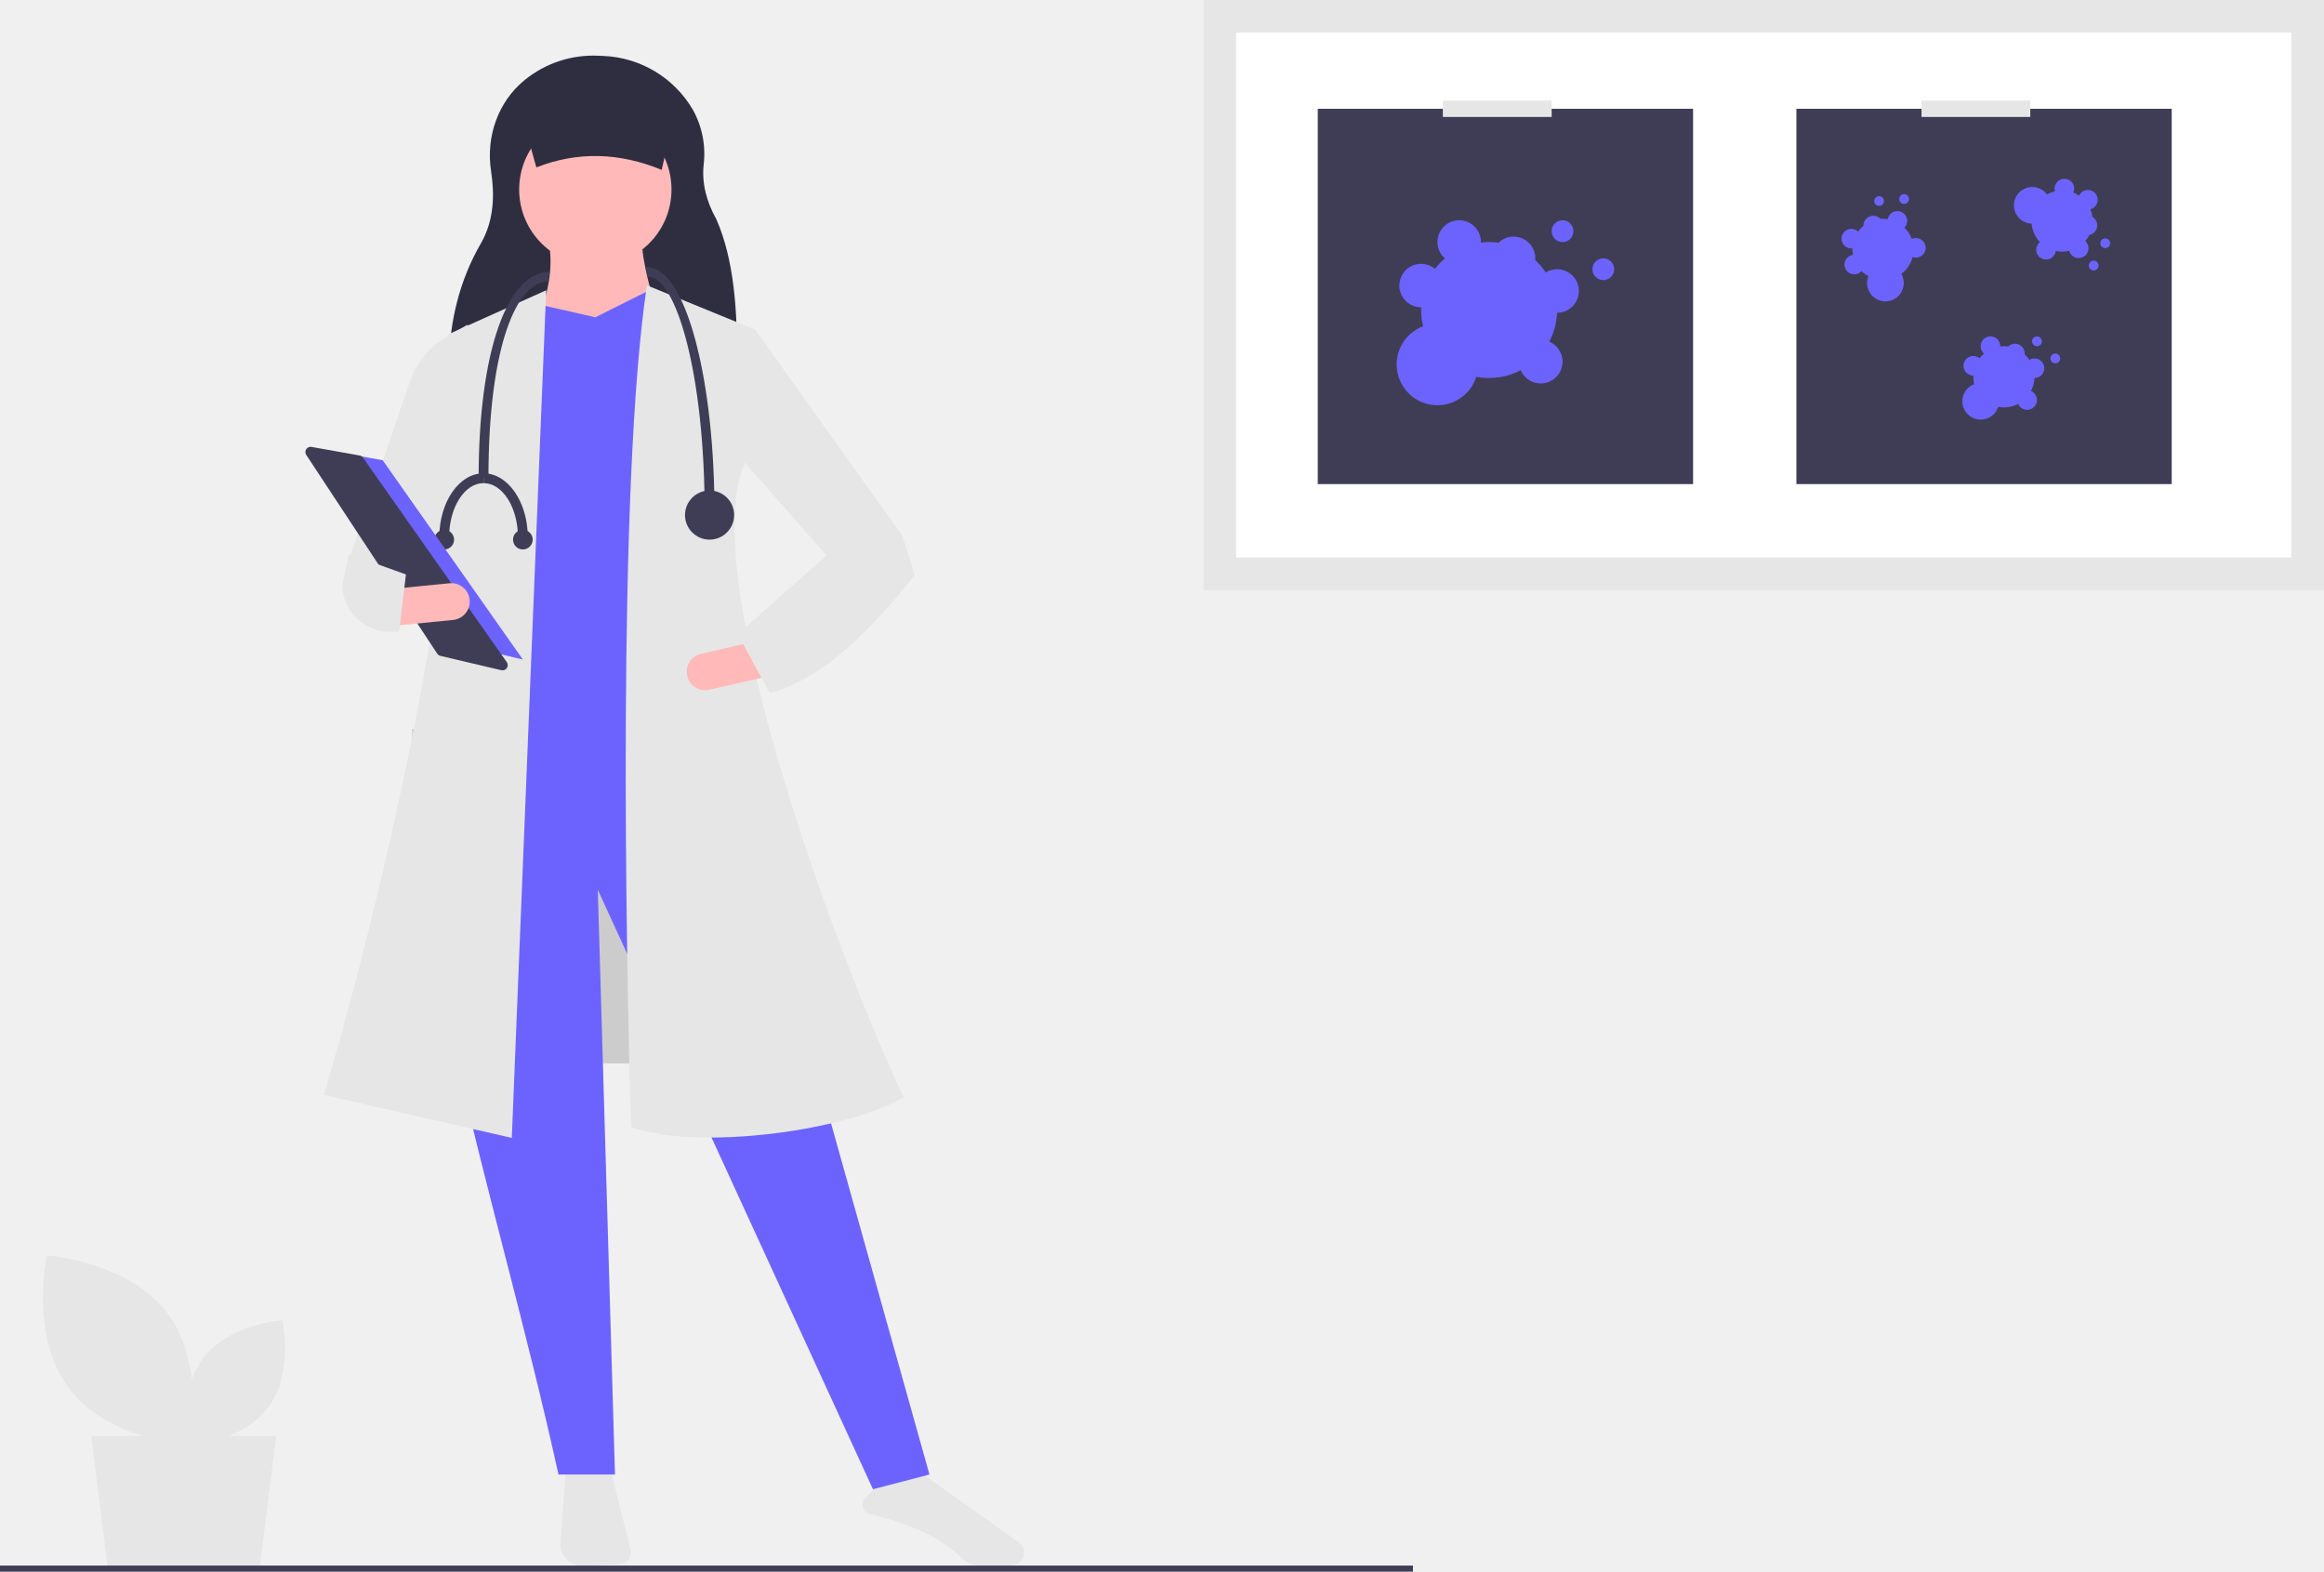
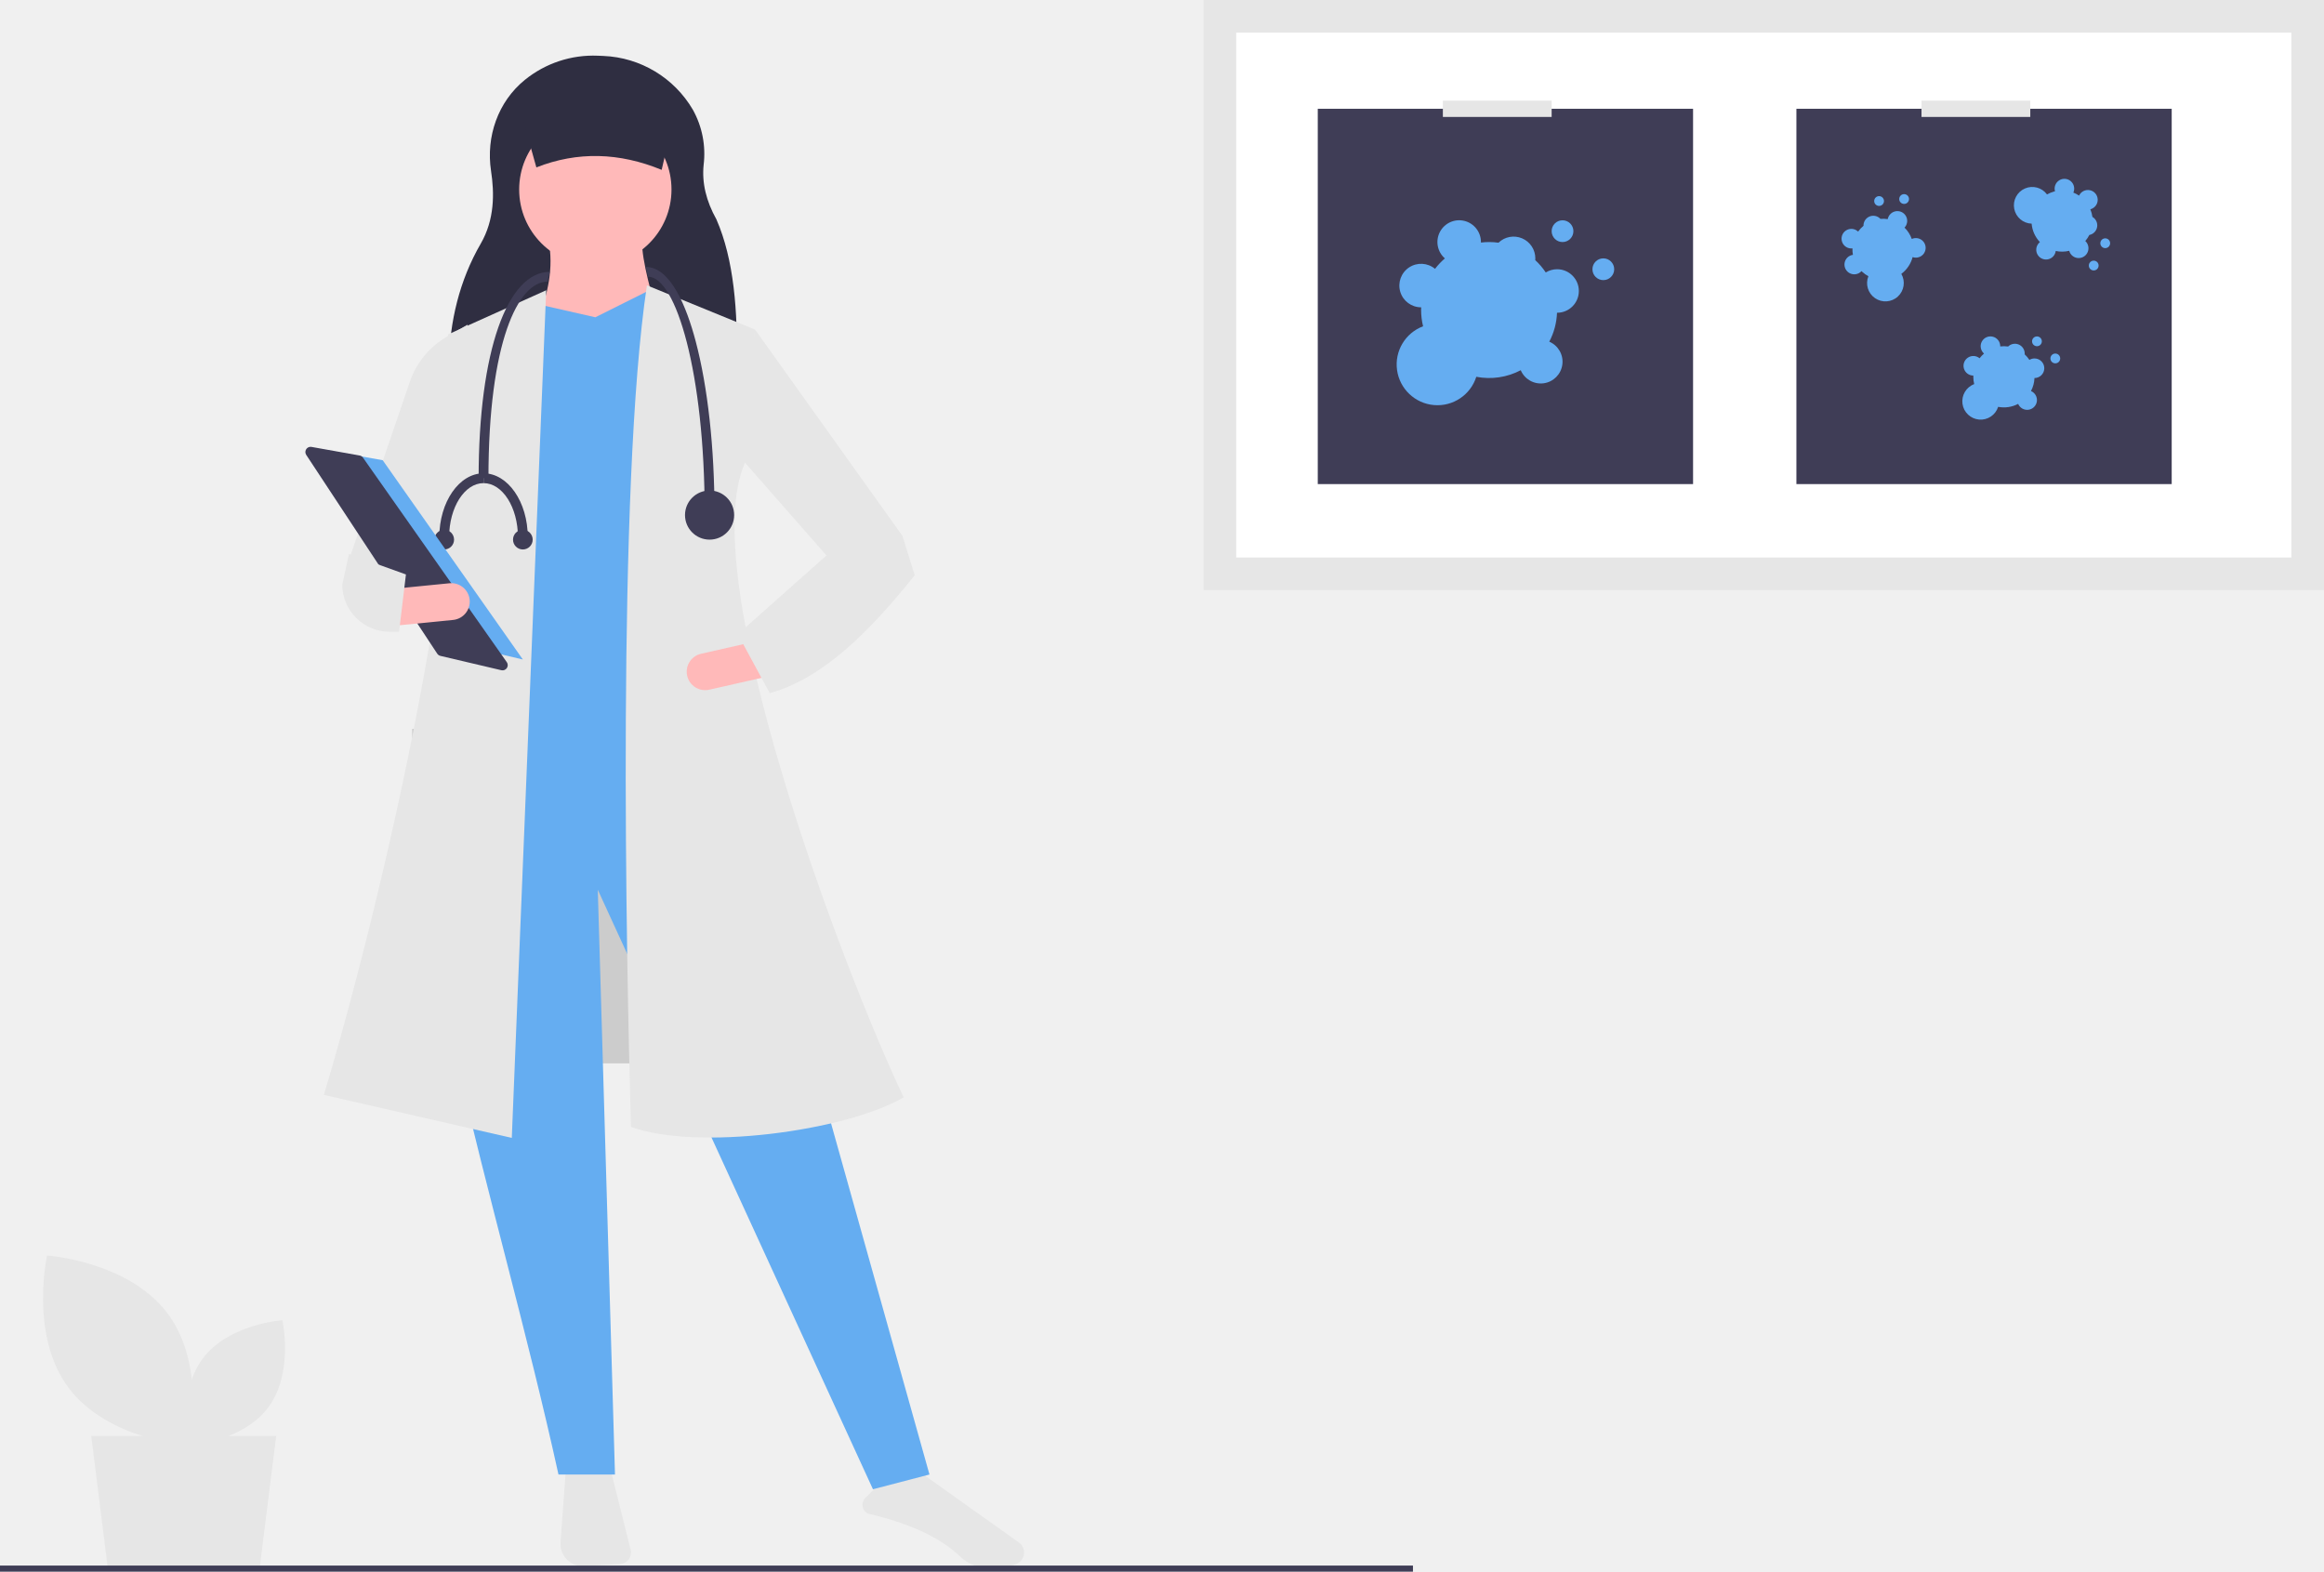
<svg xmlns="http://www.w3.org/2000/svg" id="fc98b6f9-21a0-4a6d-bd35-cd8a18cd4eab" data-name="Layer 1" width="854.557" height="577.897" viewBox="0 0 854.557 577.897">
  <rect x="151.557" y="268" width="110" height="123" fill="#ccc" />
  <polygon points="95.557 576 39.557 576 33.557 528 101.557 528 95.557 576" fill="#e6e6e6" />
  <path d="M380.729,702.284,378.839,728.119a8.224,8.224,0,0,0,8.7,8.809l13.27-.804a4.195,4.195,0,0,0,3.815-5.204L397.258,701.457Z" transform="translate(-172.7217 -161.0514)" fill="#e6e6e6" />
  <path d="M491.724,717.561c15.618,3.653,26.774,8.846,34.103,15.874a15.035,15.035,0,0,0,9.624,4.125c4.597.242,8.355-.273,11.179-1.535h0a4.43,4.43,0,0,0,2.625-3.651,4.508,4.508,0,0,0-1.888-4.167l-37.04-26.355-15.733,6.294-3.67,3.67a3.634,3.634,0,0,0,.8,5.743Z" transform="translate(-172.7217 -161.0514)" fill="#e6e6e6" />
  <path d="M443.662,295.746l-105.873-.98c.266-15.421,3.854-30.563,11.697-44.114,5.151-8.899,5.039-18.585,3.798-26.744-1.916-12.592,2.539-25.475,12.437-33.491a39.916,39.916,0,0,1,26.843-8.881l2.056.086a40.008,40.008,0,0,1,32.871,19.77,33.327,33.327,0,0,1,3.961,20.301c-.671,6.601.935,13.27,4.691,20.002C442.621,256.476,444.025,275.392,443.662,295.746Z" transform="translate(-172.7217 -161.0514)" fill="#2f2e41" />
-   <path d="M514.497,703.228l-20.779,5.421-101.184-220.436,6.324,215.015H378.079c-22.203-101.159-62.291-217.907-44.268-254.766l107.508-6.324Z" transform="translate(-172.7217 -161.0514)" fill="#6c63ff" />
+   <path d="M514.497,703.228l-20.779,5.421-101.184-220.436,6.324,215.015H378.079c-22.203-101.159-62.291-217.907-44.268-254.766l107.508-6.324Z" transform="translate(-172.7217 -161.0514)" fill="#65adf1" />
  <circle cx="218.909" cy="69.685" r="28.006" fill="#ffb9b9" />
  <path d="M416.023,282.232l-46.075-2.71c4.515-10.364,6.319-20.344,4.517-29.813H408.796C408.718,256.979,412.336,269.556,416.023,282.232Z" transform="translate(-172.7217 -161.0514)" fill="#ffb9b9" />
-   <polygon points="272.211 289.217 171.028 296.445 181.417 117.115 199.034 112.146 218.909 116.663 238.784 106.725 251.432 111.243 272.211 289.217" fill="#6c63ff" />
+   <polygon points="272.211 289.217 171.028 296.445 181.417 117.115 199.034 112.146 218.909 116.663 238.784 106.725 251.432 111.243 272.211 289.217" fill="#65adf1" />
  <path d="M360.914,579.458l-69.112-15.81c20.551-68.148,57.573-224.051,45.623-279.61l36.137-16.262Z" transform="translate(-172.7217 -161.0514)" fill="#e6e6e6" />
  <path d="M327.488,382.512l-26.199-16.262,22.343-65.439a30.871,30.871,0,0,1,13.494-16.028l7.527-4.358-4.517,65.95Z" transform="translate(-172.7217 -161.0514)" fill="#e6e6e6" />
  <path d="M505.011,564.552c-21.813,12.62-76.339,19.655-100.28,10.841-1.762-61.573-5.217-235.739,5.872-309.423l39.751,16.262-3.614,48.785C427.736,372.75,482.919,518.105,505.011,564.552Z" transform="translate(-172.7217 -161.0514)" fill="#e6e6e6" />
  <polygon points="329.127 213.33 304.734 205.199 272.211 168.158 277.632 121.18 331.837 197.068 329.127 213.33" fill="#e6e6e6" />
  <path d="M425.403,409.545a6.785,6.785,0,0,0,8.105,5.112l20.706-4.689-2.993-13.217-20.706,4.688a6.777,6.777,0,0,0-5.112,8.105Z" transform="translate(-172.7217 -161.0514)" fill="#ffb9b9" />
  <path d="M416.023,223.509c-15.556-6.396-30.919-6.859-46.075-.903l-6.324-22.586h57.819Z" transform="translate(-172.7217 -161.0514)" fill="#2f2e41" />
  <path d="M444.029,394.256l11.745,21.682c19.754-5.51,36.874-22.879,53.302-43.364l-4.517-14.455-28.006,7.227Z" transform="translate(-172.7217 -161.0514)" fill="#e6e6e6" />
  <path d="M435.447,349.537h-3.614c0-51.111-10.523-86.729-20.779-86.729l-.903-3.614c9.197,0,15.06,14.824,18.36,27.26C432.984,303.314,435.447,325.717,435.447,349.537Z" transform="translate(-172.7217 -161.0514)" fill="#3f3d56" />
  <path d="M352.332,336.889H348.718c0-46.809,10.596-75.888,26.199-75.888l-.903,3.614C363.221,264.615,352.332,286.963,352.332,336.889Z" transform="translate(-172.7217 -161.0514)" fill="#3f3d56" />
  <circle cx="260.918" cy="189.389" r="9.034" fill="#3f3d56" />
  <path d="M337.877,358.571h-3.614c0-12.952,7.295-23.489,16.262-23.489v3.614C343.551,338.696,337.877,347.612,337.877,358.571Z" transform="translate(-172.7217 -161.0514)" fill="#3f3d56" />
  <path d="M366.787,358.571h-3.614c0-10.959-5.674-19.875-12.648-19.875V335.082C359.492,335.082,366.787,345.619,366.787,358.571Z" transform="translate(-172.7217 -161.0514)" fill="#3f3d56" />
  <circle cx="192.258" cy="198.423" r="3.614" fill="#3f3d56" />
  <circle cx="163.348" cy="198.423" r="3.614" fill="#3f3d56" />
-   <polygon points="118.177 165.193 140.724 169.219 192.258 242.495 164.88 236.053 118.177 165.193" fill="#6c63ff" />
+   <polygon points="118.177 165.193 140.724 169.219 192.258 242.495 164.88 236.053 118.177 165.193" fill="#65adf1" />
  <path d="M286.9,325.347a1.918,1.918,0,0,0-1.573,2.971l48.171,73.088a1.911,1.911,0,0,0,1.16.81l22.413,5.273a1.914,1.914,0,0,0,2.004-2.965L306.186,329.323a1.903,1.903,0,0,0-1.229-.783l-17.695-3.16A2.076,2.076,0,0,0,286.9,325.347Z" transform="translate(-172.7217 -161.0514)" fill="#3f3d56" />
  <path d="M316.949,377.604l1.339,13.485,21.126-2.097a6.776,6.776,0,0,0-1.338-13.485Z" transform="translate(-172.7217 -161.0514)" fill="#ffb9b9" />
  <path d="M298.578,376.042a17.427,17.427,0,0,0,17.406,17.311h3.474l2.529-21.076-20.94-7.538Z" transform="translate(-172.7217 -161.0514)" fill="#e6e6e6" />
  <rect x="442.557" width="412" height="217" fill="#e6e6e6" />
  <path d="M627.278,366.051h388v-193h-388Z" transform="translate(-172.7217 -161.0514)" fill="#fff" />
  <rect x="484.557" y="40" width="138" height="138" fill="#3f3d56" />
-   <circle cx="589.557" cy="99" r="4" fill="#6c63ff" />
-   <circle cx="574.557" cy="85" r="4" fill="#6c63ff" />
-   <path d="M745.278,260.051a7.95,7.95,0,0,0-4.168,1.181,25.124,25.124,0,0,0-3.865-4.536c.017-.213.033-.427.033-.645a7.994,7.994,0,0,0-13.547-5.757,24.507,24.507,0,0,0-6.463-.056c.001-.063.009-.124.009-.187a8,8,0,1,0-13.259,6.018,25.14,25.14,0,0,0-3.624,3.834,7.999,7.999,0,1,0-5.116,14.148l.025-.001c-.013.333-.025.665-.025,1.001a25.045,25.045,0,0,0,.724,5.973,14.994,14.994,0,1,0,19.569,18.578,24.971,24.971,0,0,0,16.342-2.424,8.001,8.001,0,1,0,10.492-10.492,24.857,24.857,0,0,0,2.848-10.636l.025.001a8,8,0,0,0,0-16Z" transform="translate(-172.7217 -161.0514)" fill="#6c63ff" />
+   <circle cx="589.557" cy="99" r="4" fill="#65adf1" />
+   <circle cx="574.557" cy="85" r="4" fill="#65adf1" />
+   <path d="M745.278,260.051a7.95,7.95,0,0,0-4.168,1.181,25.124,25.124,0,0,0-3.865-4.536c.017-.213.033-.427.033-.645a7.994,7.994,0,0,0-13.547-5.757,24.507,24.507,0,0,0-6.463-.056c.001-.063.009-.124.009-.187a8,8,0,1,0-13.259,6.018,25.14,25.14,0,0,0-3.624,3.834,7.999,7.999,0,1,0-5.116,14.148l.025-.001c-.013.333-.025.665-.025,1.001a25.045,25.045,0,0,0,.724,5.973,14.994,14.994,0,1,0,19.569,18.578,24.971,24.971,0,0,0,16.342-2.424,8.001,8.001,0,1,0,10.492-10.492,24.857,24.857,0,0,0,2.848-10.636l.025.001a8,8,0,0,0,0-16Z" transform="translate(-172.7217 -161.0514)" fill="#65adf1" />
  <rect x="530.557" y="37" width="40" height="6" fill="#e6e6e6" />
  <rect x="660.557" y="40" width="138" height="138" fill="#3f3d56" />
-   <circle cx="755.757" cy="131.8" r="1.8" fill="#6c63ff" />
-   <circle cx="749.007" cy="125.5" r="1.8" fill="#6c63ff" />
-   <path d="M920.828,292.851a3.577,3.577,0,0,0-1.876.531,11.306,11.306,0,0,0-1.739-2.041c.008-.096.015-.192.015-.29a3.597,3.597,0,0,0-6.096-2.591,11.028,11.028,0,0,0-2.908-.025c.001-.028.004-.056.004-.084a3.6,3.6,0,1,0-5.967,2.708,11.313,11.313,0,0,0-1.631,1.725,3.6,3.6,0,1,0-2.302,6.367l.011-.001c-.006.15-.011.299-.011.451a11.271,11.271,0,0,0,.326,2.688,6.747,6.747,0,1,0,8.806,8.36,11.237,11.237,0,0,0,7.354-1.091,3.6,3.6,0,1,0,4.721-4.721,11.186,11.186,0,0,0,1.282-4.786l.011.001a3.6,3.6,0,0,0,0-7.2Z" transform="translate(-172.7217 -161.0514)" fill="#6c63ff" />
-   <circle cx="769.878" cy="97.642" r="1.8" fill="#6c63ff" />
-   <circle cx="774.113" cy="89.437" r="1.8" fill="#6c63ff" />
-   <path d="M940.526,251.33a3.578,3.578,0,0,0-1.02-1.661,11.306,11.306,0,0,0,1.493-2.227c.095-.019.189-.038.283-.065a3.597,3.597,0,0,0,.841-6.57,11.028,11.028,0,0,0-.764-2.806c.027-.007.055-.011.082-.019a3.6,3.6,0,1,0-4.224-5.009,11.313,11.313,0,0,0-2.103-1.102,3.6,3.6,0,1,0-6.752-.49l.004.011c-.146.035-.291.07-.437.111a11.27,11.27,0,0,0-2.499,1.042,6.747,6.747,0,1,0-5.66,10.743,11.237,11.237,0,0,0,3.044,6.783,3.6,3.6,0,1,0,5.824,3.265,11.186,11.186,0,0,0,4.954-.064l.003.011a3.6,3.6,0,1,0,6.93-1.952Z" transform="translate(-172.7217 -161.0514)" fill="#6c63ff" />
-   <circle cx="700.162" cy="73.181" r="1.8" fill="#6c63ff" />
-   <circle cx="690.958" cy="73.919" r="1.8" fill="#6c63ff" />
-   <path d="M867.726,239.883a3.578,3.578,0,0,0-.872,1.743,11.306,11.306,0,0,0-2.68-.092c-.066-.07-.132-.14-.205-.207a3.597,3.597,0,0,0-6.023,2.755,11.028,11.028,0,0,0-1.98,2.131c-.02-.02-.038-.041-.059-.06a3.6,3.6,0,1,0-2.023,6.232,11.314,11.314,0,0,0,.174,2.368,3.6,3.6,0,1,0,3.15,5.993l.007-.009c.107.105.213.21.325.312a11.27,11.27,0,0,0,2.205,1.572,6.747,6.747,0,1,0,12.111-.867,11.237,11.237,0,0,0,4.153-6.167,3.6,3.6,0,1,0-.304-6.67,11.186,11.186,0,0,0-2.671-4.173l.008-.008a3.6,3.6,0,1,0-5.317-4.854Z" transform="translate(-172.7217 -161.0514)" fill="#6c63ff" />
+   <circle cx="755.757" cy="131.8" r="1.8" fill="#65adf1" />
+   <circle cx="749.007" cy="125.5" r="1.8" fill="#65adf1" />
+   <path d="M920.828,292.851a3.577,3.577,0,0,0-1.876.531,11.306,11.306,0,0,0-1.739-2.041c.008-.096.015-.192.015-.29a3.597,3.597,0,0,0-6.096-2.591,11.028,11.028,0,0,0-2.908-.025c.001-.028.004-.056.004-.084a3.6,3.6,0,1,0-5.967,2.708,11.313,11.313,0,0,0-1.631,1.725,3.6,3.6,0,1,0-2.302,6.367l.011-.001c-.006.15-.011.299-.011.451a11.271,11.271,0,0,0,.326,2.688,6.747,6.747,0,1,0,8.806,8.36,11.237,11.237,0,0,0,7.354-1.091,3.6,3.6,0,1,0,4.721-4.721,11.186,11.186,0,0,0,1.282-4.786l.011.001a3.6,3.6,0,0,0,0-7.2Z" transform="translate(-172.7217 -161.0514)" fill="#65adf1" />
+   <circle cx="769.878" cy="97.642" r="1.8" fill="#65adf1" />
+   <circle cx="774.113" cy="89.437" r="1.8" fill="#65adf1" />
+   <path d="M940.526,251.33a3.578,3.578,0,0,0-1.02-1.661,11.306,11.306,0,0,0,1.493-2.227c.095-.019.189-.038.283-.065a3.597,3.597,0,0,0,.841-6.57,11.028,11.028,0,0,0-.764-2.806c.027-.007.055-.011.082-.019a3.6,3.6,0,1,0-4.224-5.009,11.313,11.313,0,0,0-2.103-1.102,3.6,3.6,0,1,0-6.752-.49l.004.011c-.146.035-.291.07-.437.111a11.27,11.27,0,0,0-2.499,1.042,6.747,6.747,0,1,0-5.66,10.743,11.237,11.237,0,0,0,3.044,6.783,3.6,3.6,0,1,0,5.824,3.265,11.186,11.186,0,0,0,4.954-.064l.003.011a3.6,3.6,0,1,0,6.93-1.952Z" transform="translate(-172.7217 -161.0514)" fill="#65adf1" />
+   <circle cx="700.162" cy="73.181" r="1.8" fill="#65adf1" />
+   <circle cx="690.958" cy="73.919" r="1.8" fill="#65adf1" />
+   <path d="M867.726,239.883a3.578,3.578,0,0,0-.872,1.743,11.306,11.306,0,0,0-2.68-.092c-.066-.07-.132-.14-.205-.207a3.597,3.597,0,0,0-6.023,2.755,11.028,11.028,0,0,0-1.98,2.131c-.02-.02-.038-.041-.059-.06a3.6,3.6,0,1,0-2.023,6.232,11.314,11.314,0,0,0,.174,2.368,3.6,3.6,0,1,0,3.15,5.993l.007-.009c.107.105.213.21.325.312a11.27,11.27,0,0,0,2.205,1.572,6.747,6.747,0,1,0,12.111-.867,11.237,11.237,0,0,0,4.153-6.167,3.6,3.6,0,1,0-.304-6.67,11.186,11.186,0,0,0-2.671-4.173l.008-.008a3.6,3.6,0,1,0-5.317-4.854Z" transform="translate(-172.7217 -161.0514)" fill="#65adf1" />
  <rect x="706.557" y="37" width="40" height="6" fill="#e6e6e6" />
  <path d="M197.898,671.294c14.42,19.311,44.352,21.344,44.352,21.344s6.554-29.277-7.866-48.588-44.352-21.344-44.352-21.344S183.478,651.983,197.898,671.294Z" transform="translate(-172.7217 -161.0514)" fill="#e6e6e6" />
  <path d="M271.355,678.554c-9.515,12.743-29.267,14.084-29.267,14.084s-4.324-19.319,5.191-32.062,29.267-14.084,29.267-14.084S280.87,665.811,271.355,678.554Z" transform="translate(-172.7217 -161.0514)" fill="#e6e6e6" />
  <rect y="575.657" width="519.557" height="2.241" fill="#3f3d56" />
</svg>
